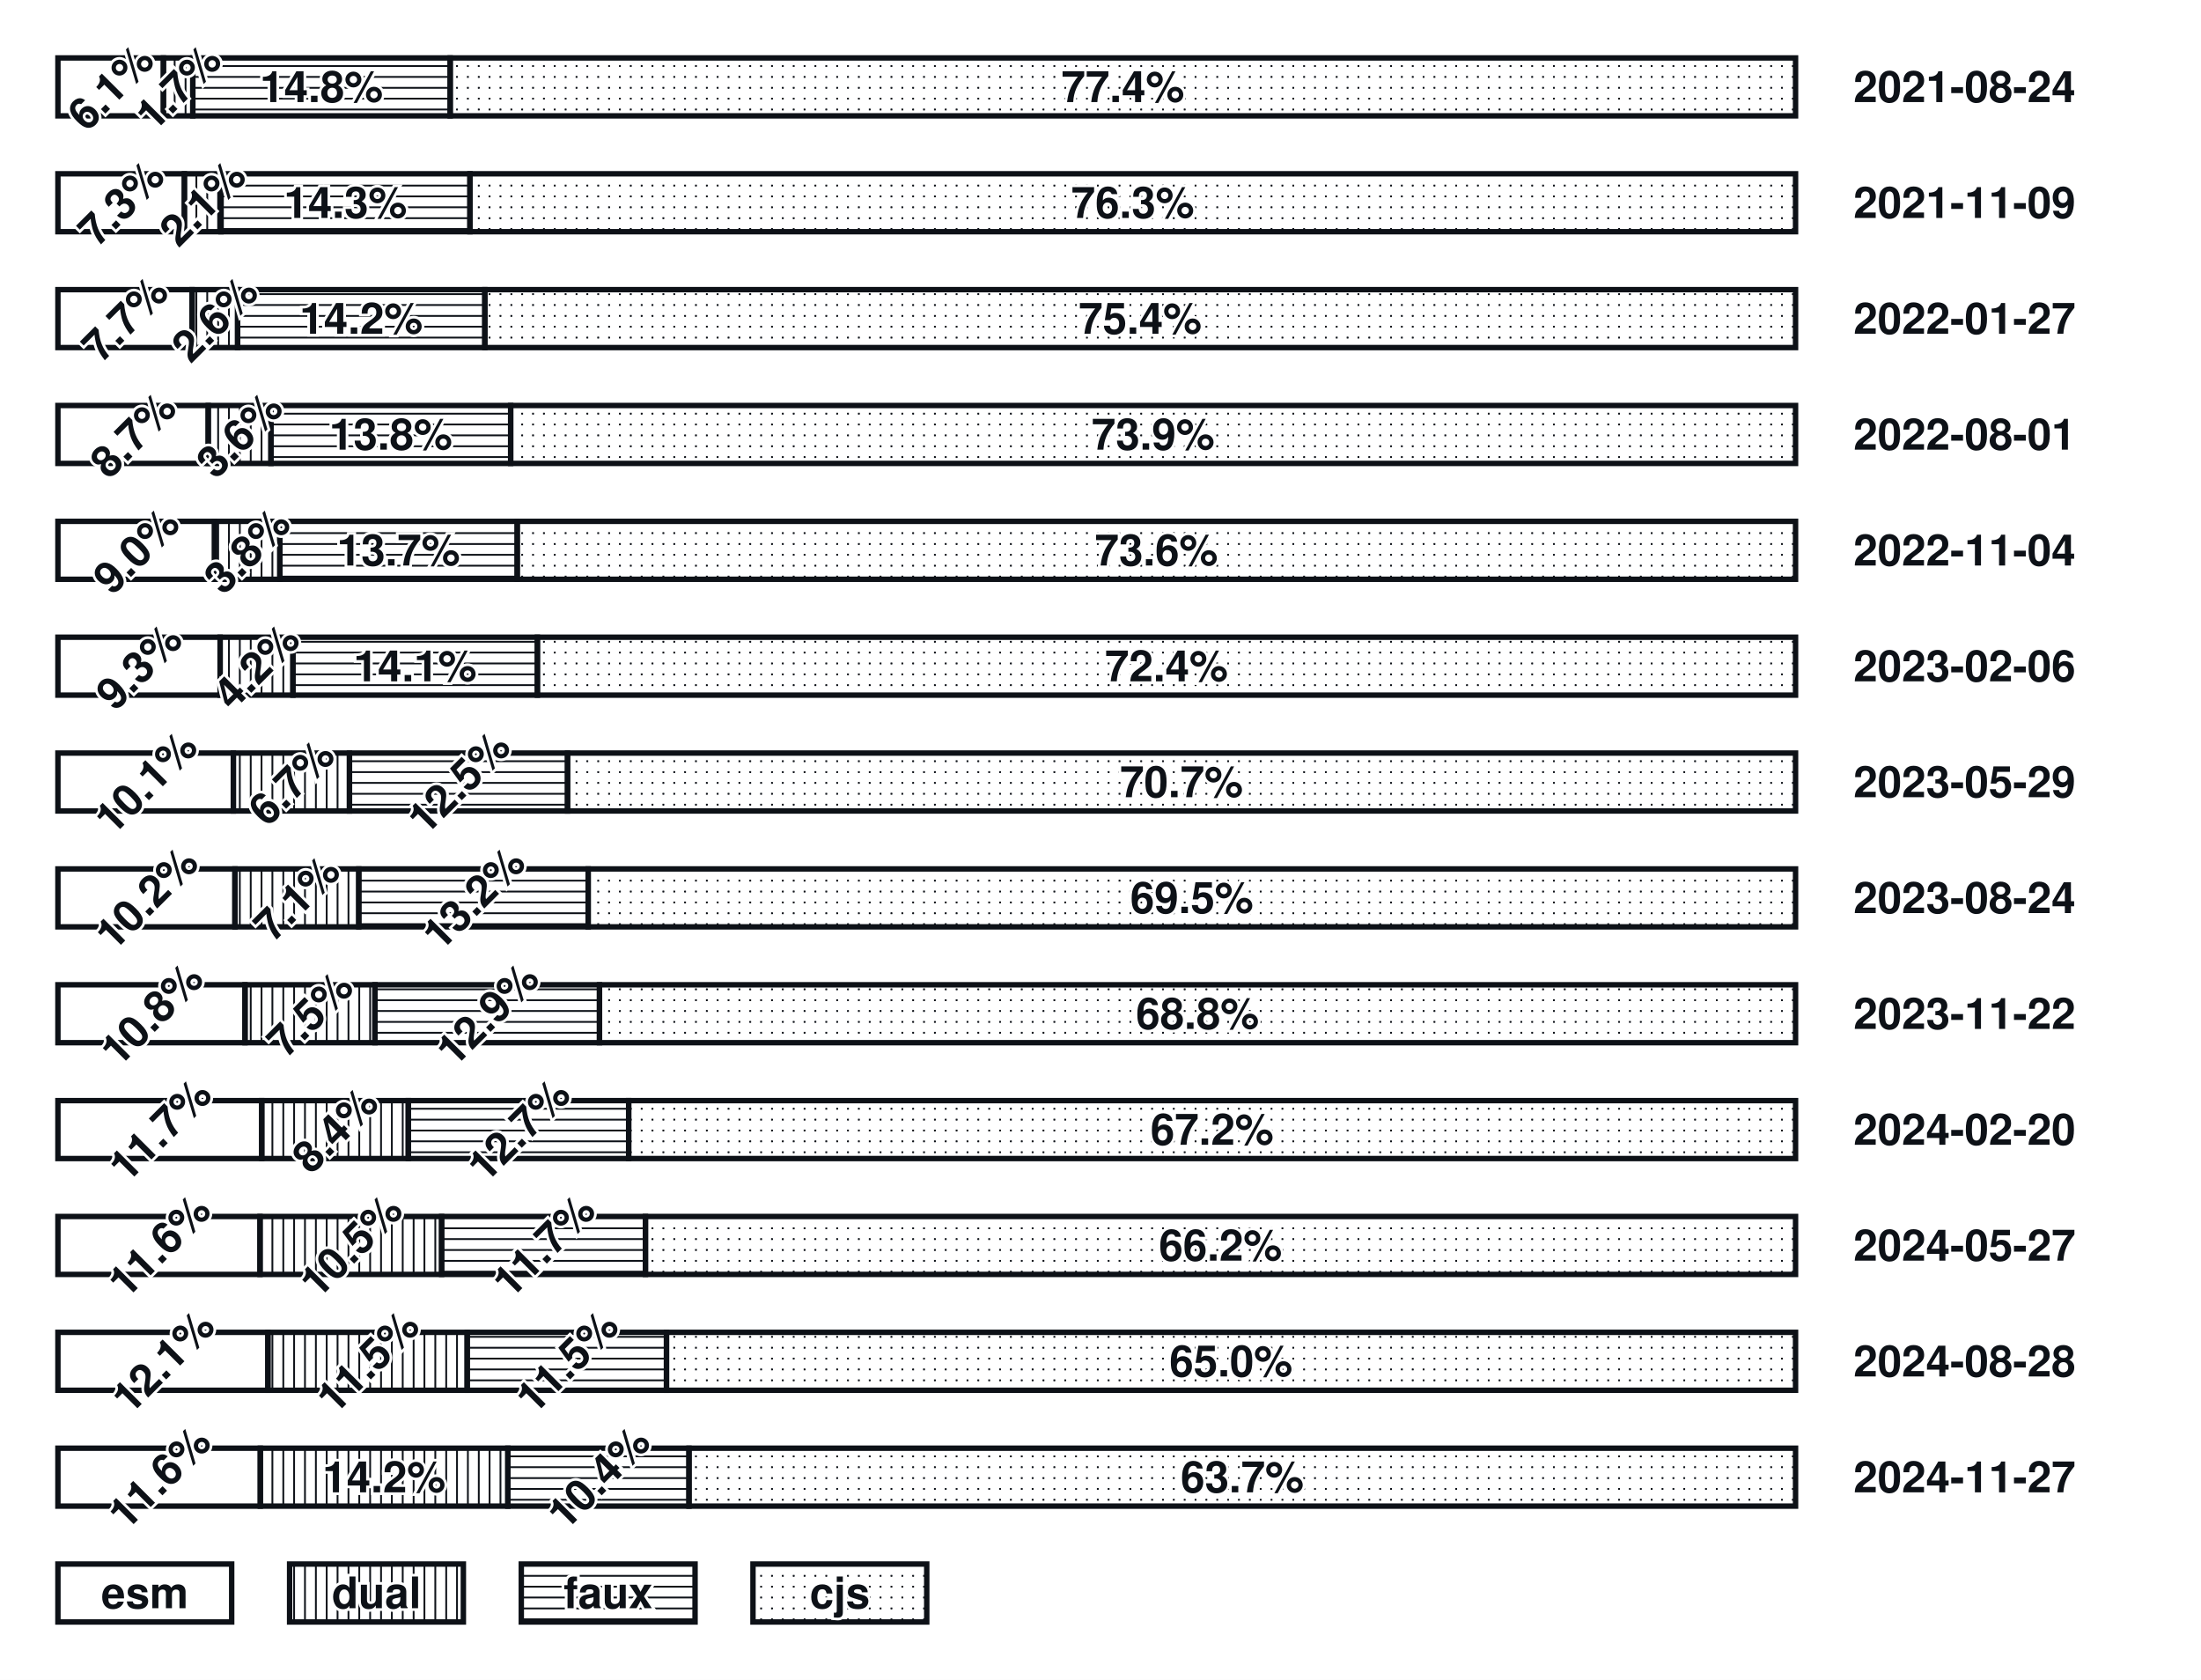
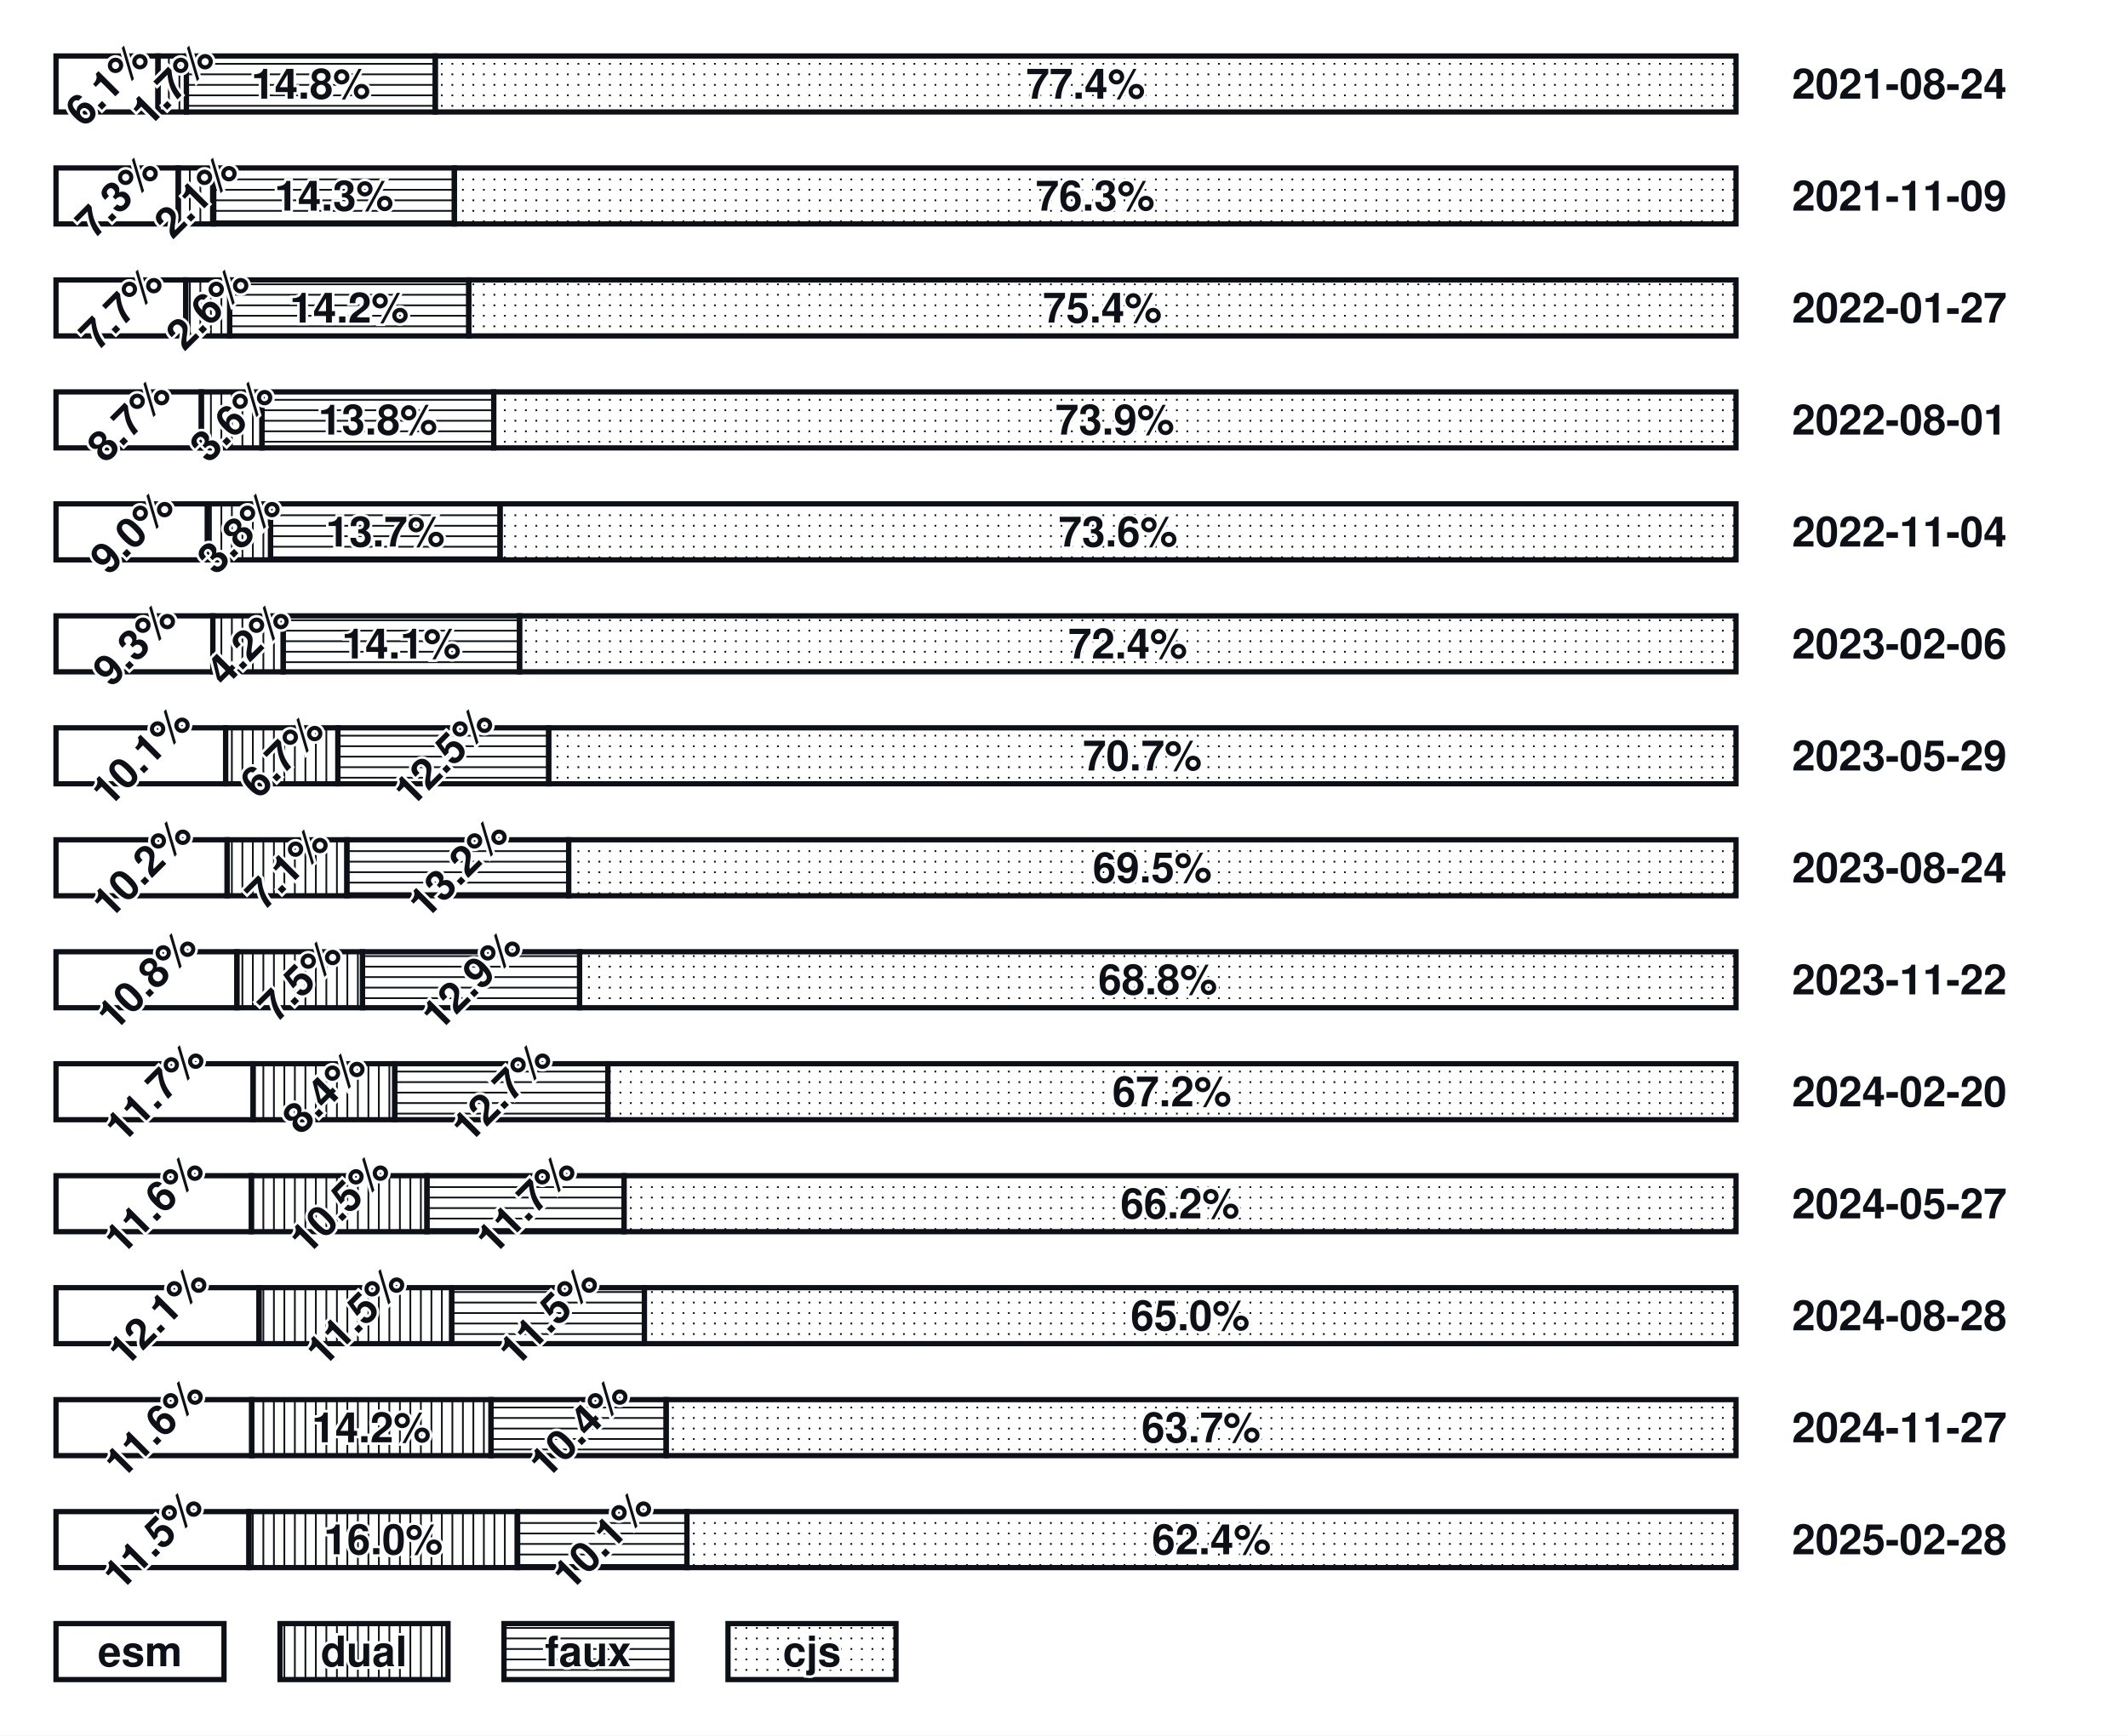
- <svg xmlns="http://www.w3.org/2000/svg" viewBox="0 0 1216 928">
+ <svg xmlns="http://www.w3.org/2000/svg" viewBox="0 0 1216 992">
  <style>
text { font-size: 24px; font-weight: bolder; font-family: -apple-system,BlinkMacSystemFont,"Segoe UI",Helvetica,Arial,sans-serif,"Apple Color Emoji","Segoe UI Emoji"; font-variant-numeric: tabular-nums; paint-order: stroke; dominant-baseline: middle; }
.b { fill: white; }
.esm { fill: white; }
.dual { fill: url(#a); }
.faux { fill: url(#b); }
.cjs { fill: url(#c); }
.esm, .dual, .faux, .cjs { stroke: #0d1117; stroke-width: 3px; }
text { fill: #0d1117; stroke: white; stroke-width: 3px; }
pattern line { stroke: #0d1117; stroke-width: 2px }
pattern rect { fill: #0d1117 }

@media (prefers-color-scheme: dark) {
  .b { fill: #0d1117; }
  .cjs, .dual, .esm, .faux { stroke: white; }
  .esm { fill: #0d1117; }
  text { fill: white; stroke: #0d1117; }
  pattern line { stroke: white; }
  pattern rect { fill: white }
}
</style>
  <defs>
    <pattern id="a" height="6" patternUnits="userSpaceOnUse" width="6" x="0" y="0">
      <line x1="0" y1="0" x2="0" y2="6" />
    </pattern>
    <pattern id="b" height="6" patternUnits="userSpaceOnUse" width="6" x="0" y="0">
      <line x1="0" y1="0" x2="6" y2="0" />
    </pattern>
    <pattern id="c" height="6" patternUnits="userSpaceOnUse" width="6" x="0" y="0">
      <rect height="1" width="1" x="0" y="0" />
    </pattern>
  </defs>
-   <rect class="b" height="928" width="1216" x="0" y="0" />
+   <rect class="b" height="992" width="1216" x="0" y="0" />
  <g>
    <g>
      <rect class="esm" height="32" width="58.28" x="32" y="32" />
      <rect class="dual" height="32" width="16.236" x="90.28" y="32" />
      <rect class="faux" height="32" width="142.197" x="106.517" y="32" />
      <rect class="cjs" height="32" width="743.286" x="248.714" y="32" />
      <text text-anchor="middle" transform="translate(61.14011, 48) rotate(-45)">6.1%</text>
      <text text-anchor="middle" transform="translate(98.39843, 48) rotate(-45)">1.7%</text>
      <text text-anchor="middle" transform="translate(177.6151, 48)">14.8%</text>
      <text text-anchor="middle" transform="translate(620.3568, 48)">77.4%</text>
      <text x="1024" y="48">2021-08-24</text>
    </g>
    <g>
      <rect class="esm" height="32" width="69.871" x="32" y="96" />
      <rect class="dual" height="32" width="20.23" x="101.871" y="96" />
      <rect class="faux" height="32" width="137.531" x="122.101" y="96" />
      <rect class="cjs" height="32" width="732.368" x="259.632" y="96" />
      <text text-anchor="middle" transform="translate(66.93536, 112) rotate(-45)">7.3%</text>
      <text text-anchor="middle" transform="translate(111.9858, 112) rotate(-45)">2.1%</text>
      <text text-anchor="middle" transform="translate(190.8667, 112)">14.3%</text>
      <text text-anchor="middle" transform="translate(625.8162, 112)">76.3%</text>
      <text x="1024" y="112">2021-11-09</text>
    </g>
    <g>
      <rect class="esm" height="32" width="74.119" x="32" y="160" />
      <rect class="dual" height="32" width="25.157" x="106.119" y="160" />
      <rect class="faux" height="32" width="136.588" x="131.275" y="160" />
      <rect class="cjs" height="32" width="724.136" x="267.864" y="160" />
      <text text-anchor="middle" transform="translate(69.05944, 176) rotate(-45)">7.7%</text>
      <text text-anchor="middle" transform="translate(118.6972, 176) rotate(-45)">2.6%</text>
      <text text-anchor="middle" transform="translate(199.5695, 176)">14.2%</text>
      <text text-anchor="middle" transform="translate(629.9318, 176)">75.4%</text>
      <text x="1024" y="176">2022-01-27</text>
    </g>
    <g>
      <rect class="esm" height="32" width="83.042" x="32" y="224" />
      <rect class="dual" height="32" width="34.656" x="115.042" y="224" />
      <rect class="faux" height="32" width="132.431" x="149.698" y="224" />
      <rect class="cjs" height="32" width="709.871" x="282.129" y="224" />
      <text text-anchor="middle" transform="translate(73.52075, 240) rotate(-45)">8.7%</text>
      <text text-anchor="middle" transform="translate(132.3697, 240) rotate(-45)">3.6%</text>
      <text text-anchor="middle" transform="translate(215.9135, 240)">13.8%</text>
      <text text-anchor="middle" transform="translate(637.0645, 240)">73.9%</text>
      <text x="1024" y="240">2022-08-01</text>
    </g>
    <g>
      <rect class="esm" height="32" width="86.529" x="32" y="288" />
      <rect class="dual" height="32" width="36.081" x="118.529" y="288" />
      <rect class="faux" height="32" width="131.129" x="154.61" y="288" />
      <rect class="cjs" height="32" width="706.261" x="285.739" y="288" />
      <text text-anchor="middle" transform="translate(75.26431, 304) rotate(-45)">9.0%</text>
      <text text-anchor="middle" transform="translate(136.5693, 304) rotate(-45)">3.8%</text>
      <text text-anchor="middle" transform="translate(220.1747, 304)">13.7%</text>
      <text text-anchor="middle" transform="translate(638.8697, 304)">73.6%</text>
      <text x="1024" y="304">2022-11-04</text>
    </g>
    <g>
      <rect class="esm" height="32" width="89.611" x="32" y="352" />
      <rect class="dual" height="32" width="40.23" x="121.611" y="352" />
      <rect class="faux" height="32" width="135.047" x="161.841" y="352" />
      <rect class="cjs" height="32" width="695.113" x="296.887" y="352" />
      <text text-anchor="middle" transform="translate(76.80526, 368) rotate(-45)">9.3%</text>
      <text text-anchor="middle" transform="translate(141.7256, 368) rotate(-45)">4.2%</text>
      <text text-anchor="middle" transform="translate(229.364, 368)">14.1%</text>
      <text text-anchor="middle" transform="translate(644.4437, 368)">72.4%</text>
      <text x="1024" y="368">2023-02-06</text>
    </g>
    <g>
      <rect class="esm" height="32" width="96.923" x="32" y="416" />
      <rect class="dual" height="32" width="64.154" x="128.923" y="416" />
      <rect class="faux" height="32" width="120.462" x="193.077" y="416" />
      <rect class="cjs" height="32" width="678.462" x="313.538" y="416" />
      <text text-anchor="middle" transform="translate(80.46154, 432) rotate(-45)">10.1%</text>
      <text text-anchor="middle" transform="translate(161, 432) rotate(-45)">6.7%</text>
      <text text-anchor="middle" transform="translate(253.3077, 432) rotate(-45)">12.5%</text>
      <text text-anchor="middle" transform="translate(652.7692, 432)">70.7%</text>
      <text x="1024" y="432">2023-05-29</text>
    </g>
    <g>
      <rect class="esm" height="32" width="97.794" x="32" y="480" />
      <rect class="dual" height="32" width="68.427" x="129.794" y="480" />
      <rect class="faux" height="32" width="126.727" x="198.221" y="480" />
      <rect class="cjs" height="32" width="667.052" x="324.948" y="480" />
      <text text-anchor="middle" transform="translate(80.89693, 496) rotate(-45)">10.2%</text>
      <text text-anchor="middle" transform="translate(164.0072, 496) rotate(-45)">7.1%</text>
      <text text-anchor="middle" transform="translate(261.5841, 496) rotate(-45)">13.2%</text>
      <text text-anchor="middle" transform="translate(658.4738, 496)">69.5%</text>
      <text x="1024" y="496">2023-08-24</text>
    </g>
    <g>
      <rect class="esm" height="32" width="103.35" x="32" y="544" />
      <rect class="dual" height="32" width="71.81" x="135.35" y="544" />
      <rect class="faux" height="32" width="124.048" x="207.16" y="544" />
      <rect class="cjs" height="32" width="660.792" x="331.208" y="544" />
      <text text-anchor="middle" transform="translate(83.67498, 560) rotate(-45)">10.8%</text>
      <text text-anchor="middle" transform="translate(171.2549, 560) rotate(-45)">7.5%</text>
      <text text-anchor="middle" transform="translate(269.1839, 560) rotate(-45)">12.9%</text>
      <text text-anchor="middle" transform="translate(661.604, 560)">68.8%</text>
      <text x="1024" y="560">2023-11-22</text>
    </g>
    <g>
      <rect class="esm" height="32" width="112.604" x="32" y="608" />
      <rect class="dual" height="32" width="80.977" x="144.604" y="608" />
      <rect class="faux" height="32" width="121.738" x="225.581" y="608" />
      <rect class="cjs" height="32" width="644.68" x="347.32" y="608" />
      <text text-anchor="middle" transform="translate(88.30219, 624) rotate(-45)">11.7%</text>
      <text text-anchor="middle" transform="translate(185.0929, 624) rotate(-45)">8.4%</text>
      <text text-anchor="middle" transform="translate(286.4504, 624) rotate(-45)">12.7%</text>
      <text text-anchor="middle" transform="translate(669.6598, 624)">67.2%</text>
      <text x="1024" y="624">2024-02-20</text>
    </g>
    <g>
      <rect class="esm" height="32" width="111.65" x="32" y="672" />
      <rect class="dual" height="32" width="100.335" x="143.65" y="672" />
      <rect class="faux" height="32" width="112.604" x="243.985" y="672" />
      <rect class="cjs" height="32" width="635.41" x="356.59" y="672" />
      <text text-anchor="middle" transform="translate(87.82505, 688) rotate(-45)">11.6%</text>
      <text text-anchor="middle" transform="translate(193.8177, 688) rotate(-45)">10.5%</text>
      <text text-anchor="middle" transform="translate(300.2874, 688) rotate(-45)">11.7%</text>
      <text text-anchor="middle" transform="translate(674.2948, 688)">66.2%</text>
      <text x="1024" y="688">2024-05-27</text>
    </g>
    <g>
      <rect class="esm" height="32" width="116.009" x="32" y="736" />
      <rect class="dual" height="32" width="110.102" x="148.009" y="736" />
      <rect class="faux" height="32" width="110.102" x="258.112" y="736" />
      <rect class="cjs" height="32" width="623.786" x="368.214" y="736" />
      <text text-anchor="middle" transform="translate(90.00471, 752) rotate(-45)">12.1%</text>
      <text text-anchor="middle" transform="translate(203.0605, 752) rotate(-45)">11.5%</text>
      <text text-anchor="middle" transform="translate(313.1626, 752) rotate(-45)">11.5%</text>
      <text text-anchor="middle" transform="translate(680.1068, 752)">65.0%</text>
      <text x="1024" y="752">2024-08-28</text>
    </g>
    <g>
      <rect class="esm" height="32" width="111.824" x="32" y="800" />
      <rect class="dual" height="32" width="136.753" x="143.824" y="800" />
      <rect class="faux" height="32" width="100.072" x="280.577" y="800" />
      <rect class="cjs" height="32" width="611.352" x="380.648" y="800" />
      <text text-anchor="middle" transform="translate(87.91196, 816) rotate(-45)">11.6%</text>
      <text text-anchor="middle" transform="translate(212.2003, 816)">14.2%</text>
      <text text-anchor="middle" transform="translate(330.6126, 816) rotate(-45)">10.4%</text>
      <text text-anchor="middle" transform="translate(686.3242, 816)">63.7%</text>
      <text x="1024" y="816">2024-11-27</text>
    </g>
    <g>
-       <rect class="esm" height="32" width="96" x="32" y="864" />
-       <rect class="dual" height="32" width="96" x="160" y="864" />
-       <rect class="faux" height="32" width="96" x="288" y="864" />
-       <rect class="cjs" height="32" width="96" x="416" y="864" />
-       <text text-anchor="middle" transform="translate(80, 880)">esm</text>
-       <text text-anchor="middle" transform="translate(208, 880)">dual</text>
-       <text text-anchor="middle" transform="translate(336, 880)">faux</text>
-       <text text-anchor="middle" transform="translate(464, 880)">cjs</text>
+       <rect class="esm" height="32" width="110.263" x="32" y="864" />
+       <rect class="dual" height="32" width="153.49" x="142.263" y="864" />
+       <rect class="faux" height="32" width="96.768" x="295.753" y="864" />
+       <rect class="cjs" height="32" width="599.479" x="392.521" y="864" />
+       <text text-anchor="middle" transform="translate(87.13143, 880) rotate(-45)">11.5%</text>
+       <text text-anchor="middle" transform="translate(219.008, 880)">16.0%</text>
+       <text text-anchor="middle" transform="translate(344.1371, 880) rotate(-45)">10.1%</text>
+       <text text-anchor="middle" transform="translate(692.2606, 880)">62.4%</text>
+       <text x="1024" y="880">2025-02-28</text>
+     </g>
+     <g>
+       <rect class="esm" height="32" width="96" x="32" y="928" />
+       <rect class="dual" height="32" width="96" x="160" y="928" />
+       <rect class="faux" height="32" width="96" x="288" y="928" />
+       <rect class="cjs" height="32" width="96" x="416" y="928" />
+       <text text-anchor="middle" transform="translate(80, 944)">esm</text>
+       <text text-anchor="middle" transform="translate(208, 944)">dual</text>
+       <text text-anchor="middle" transform="translate(336, 944)">faux</text>
+       <text text-anchor="middle" transform="translate(464, 944)">cjs</text>
    </g>
  </g>
</svg>
